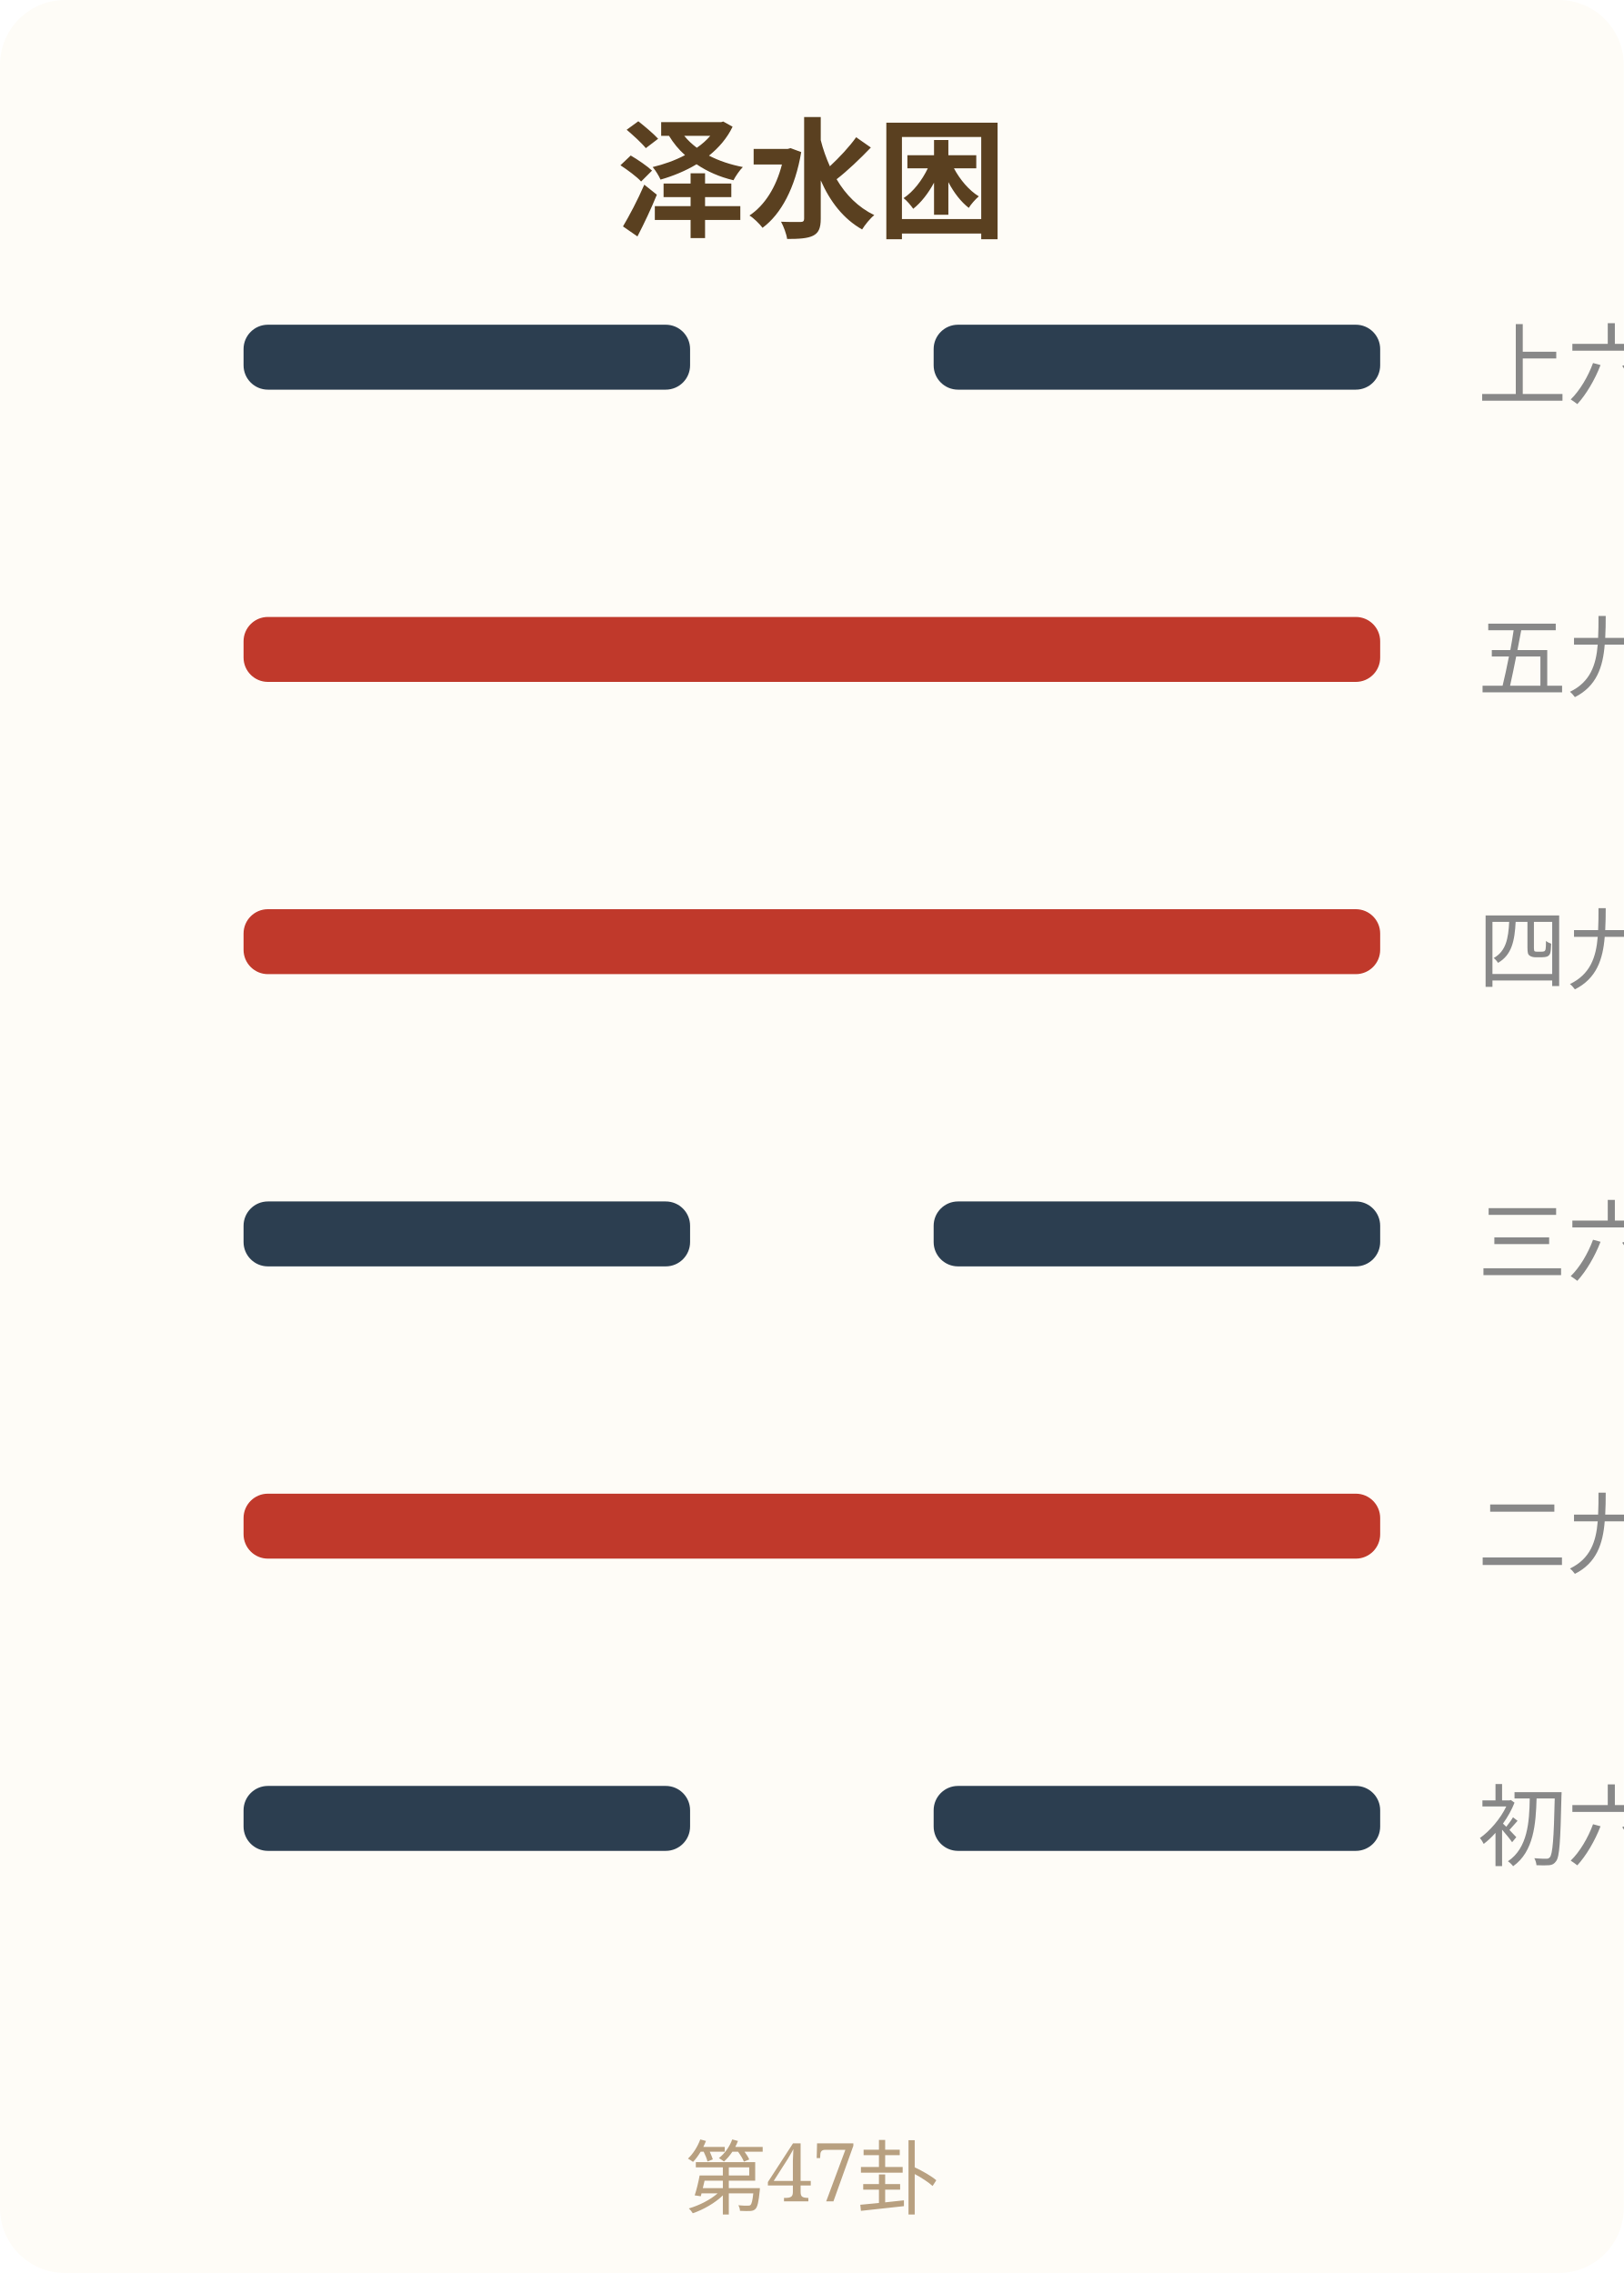
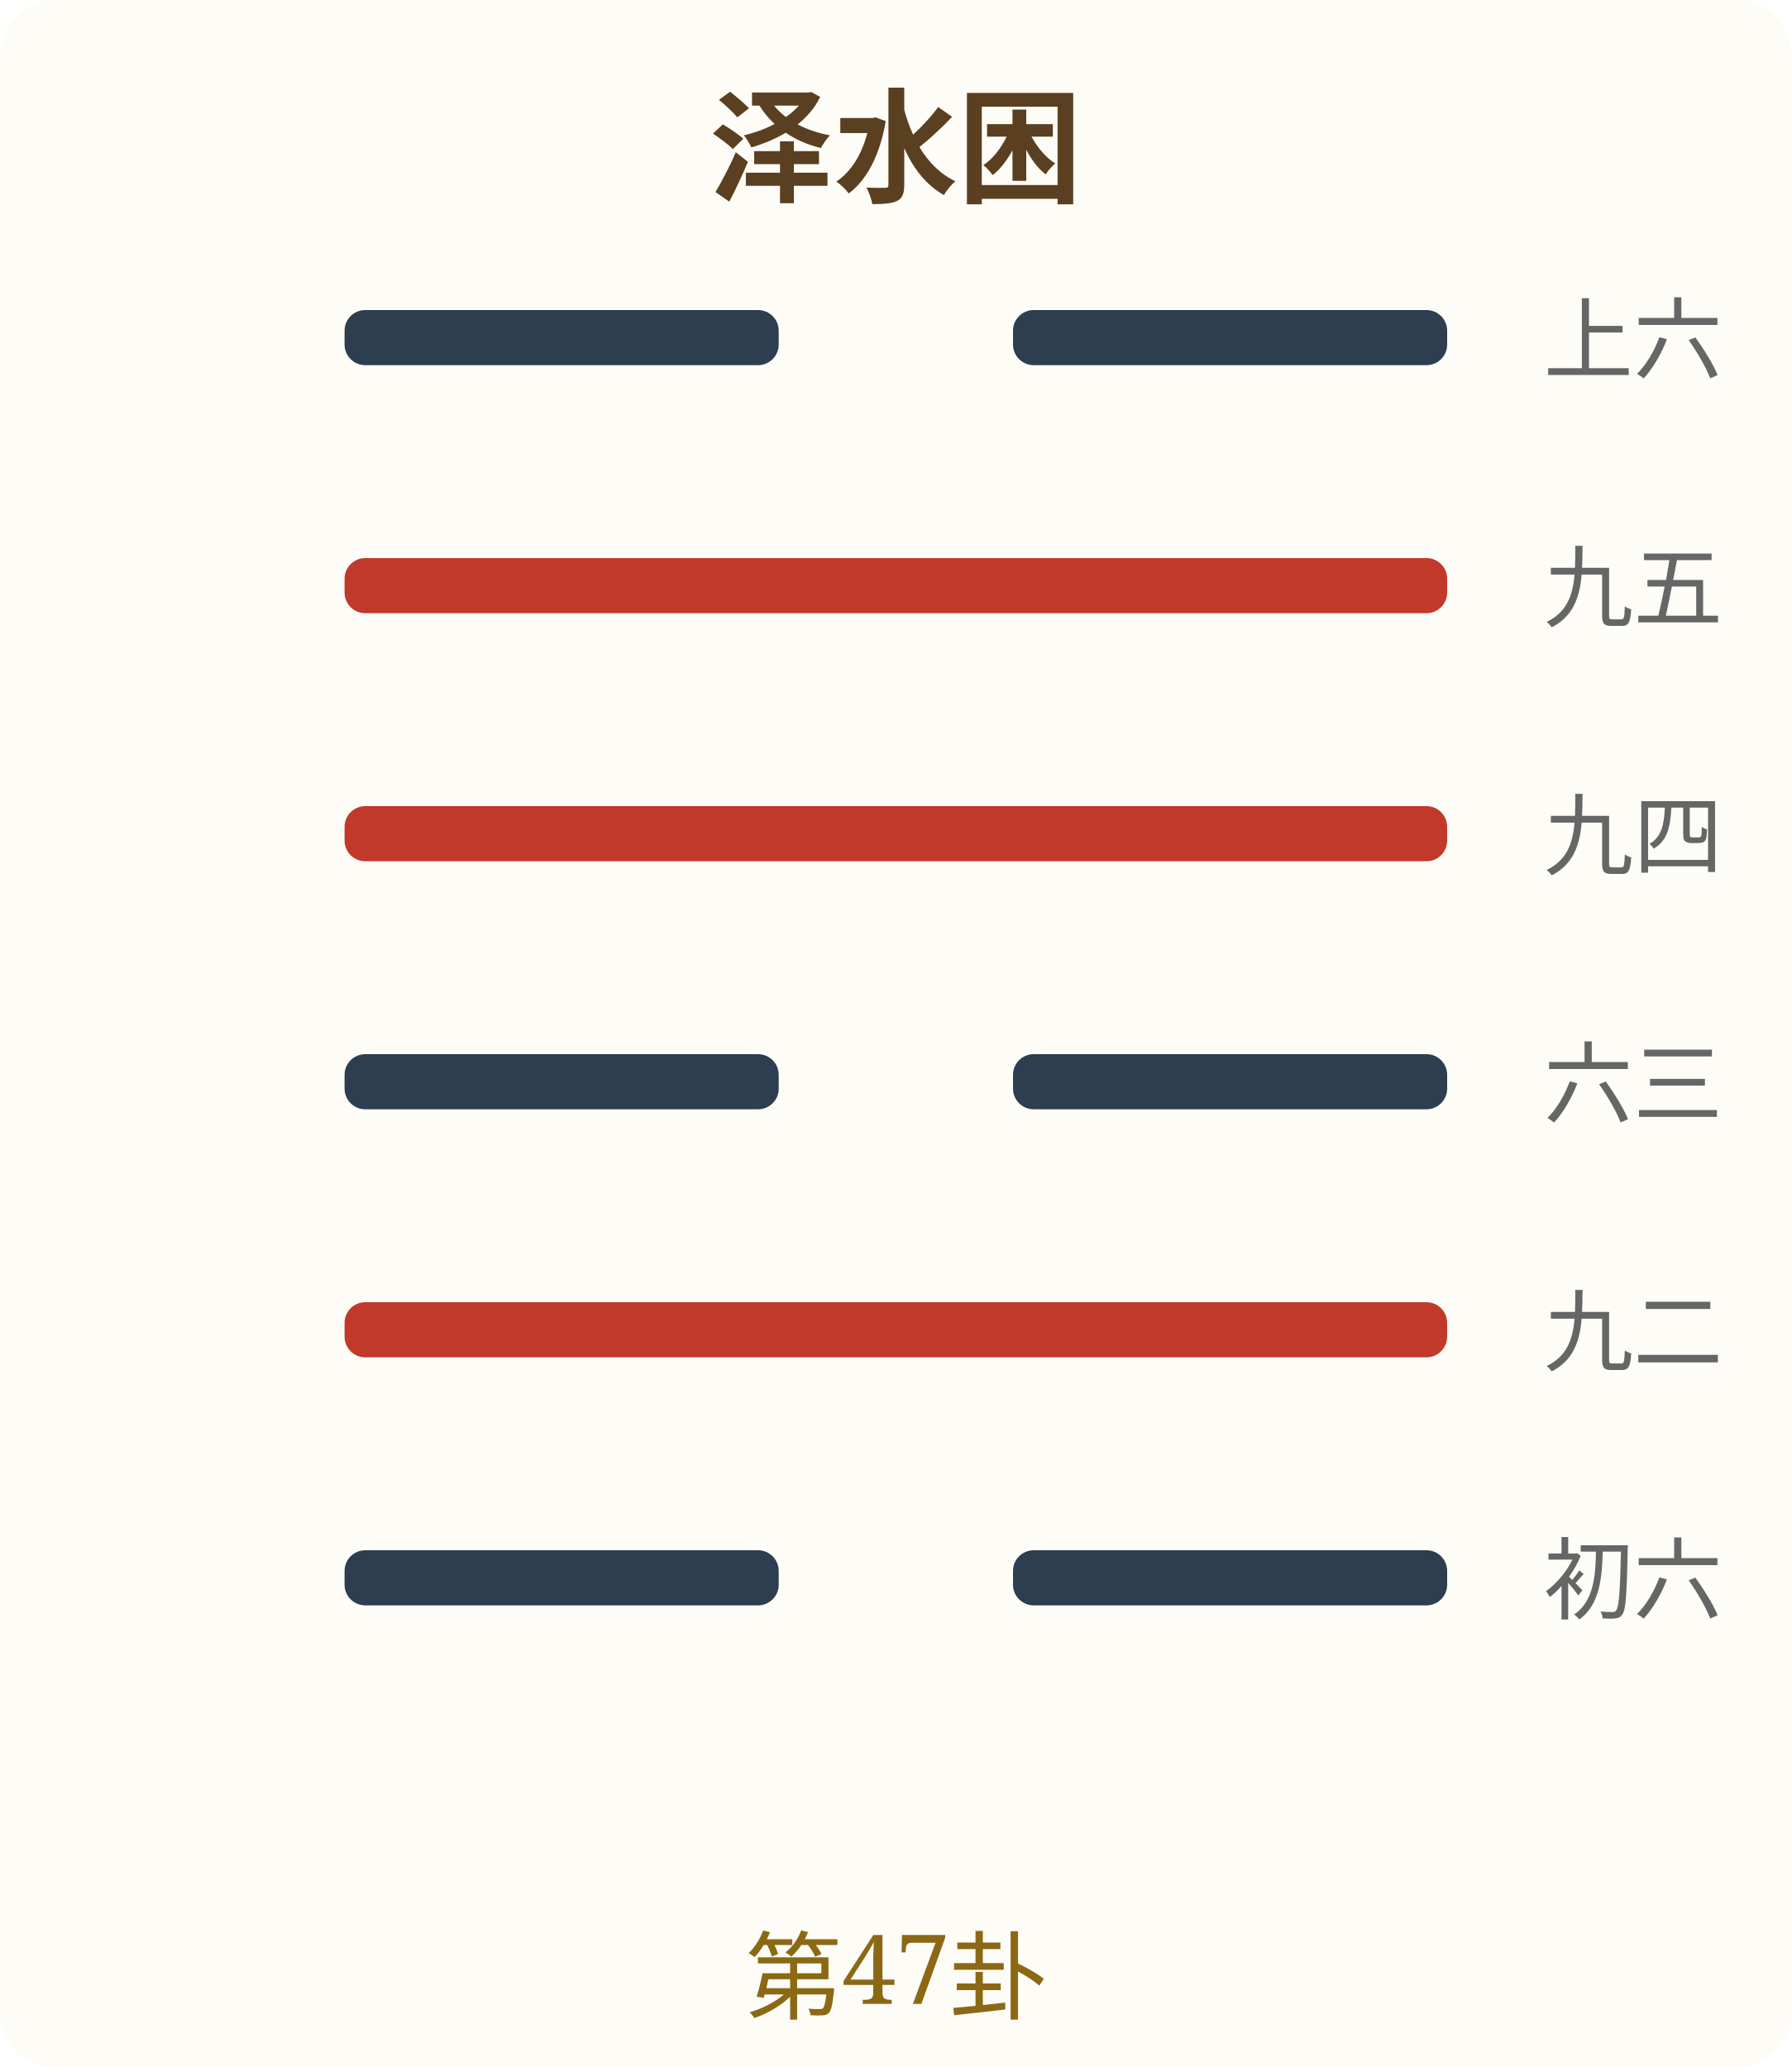
- <svg xmlns="http://www.w3.org/2000/svg" viewBox="0 0 200 280" width="200" height="280">
-   <rect width="200" height="280" fill="#fefcf7" rx="8" />
-   <text x="100" y="28" text-anchor="middle" font-size="16" font-weight="bold" fill="#5a4020" font-family="serif">泽水困</text>
-   <rect x="30" y="40" width="55" height="8" rx="3" fill="#2c3e50" />
-   <rect x="115" y="40" width="55" height="8" rx="3" fill="#2c3e50" />
-   <text x="182" y="49" font-size="11" fill="#888" font-family="sans-serif">上六</text>
-   <rect x="30" y="76" width="140" height="8" rx="3" fill="#c0392b" />
-   <text x="182" y="85" font-size="11" fill="#888" font-family="sans-serif">五九</text>
-   <rect x="30" y="112" width="140" height="8" rx="3" fill="#c0392b" />
-   <text x="182" y="121" font-size="11" fill="#888" font-family="sans-serif">四九</text>
-   <rect x="30" y="148" width="55" height="8" rx="3" fill="#2c3e50" />
-   <rect x="115" y="148" width="55" height="8" rx="3" fill="#2c3e50" />
-   <text x="182" y="157" font-size="11" fill="#888" font-family="sans-serif">三六</text>
-   <rect x="30" y="184" width="140" height="8" rx="3" fill="#c0392b" />
-   <text x="182" y="193" font-size="11" fill="#888" font-family="sans-serif">二九</text>
-   <rect x="30" y="220" width="55" height="8" rx="3" fill="#2c3e50" />
-   <rect x="115" y="220" width="55" height="8" rx="3" fill="#2c3e50" />
-   <text x="182" y="229" font-size="11" fill="#888" font-family="sans-serif">初六</text>
-   <text x="100" y="272" text-anchor="middle" font-size="10" fill="#b8a080" font-family="serif">第47卦</text>
+ <svg xmlns="http://www.w3.org/2000/svg" viewBox="0 0 260 300" width="260" height="300">
+   <rect width="260" height="300" fill="#fefcf7" rx="8" />
+   <text x="130" y="28" text-anchor="middle" font-size="18" font-weight="bold" fill="#5a4020" font-family="serif">泽水困</text>
+   <rect x="50" y="45" width="63" height="8" rx="3" fill="#2c3e50" />
+   <rect x="147" y="45" width="63" height="8" rx="3" fill="#2c3e50" />
+   <text x="224" y="54" font-size="13" fill="#666" font-family="sans-serif">上六</text>
+   <rect x="50" y="81" width="160" height="8" rx="3" fill="#c0392b" />
+   <text x="224" y="90" font-size="13" fill="#666" font-family="sans-serif">九五</text>
+   <rect x="50" y="117" width="160" height="8" rx="3" fill="#c0392b" />
+   <text x="224" y="126" font-size="13" fill="#666" font-family="sans-serif">九四</text>
+   <rect x="50" y="153" width="63" height="8" rx="3" fill="#2c3e50" />
+   <rect x="147" y="153" width="63" height="8" rx="3" fill="#2c3e50" />
+   <text x="224" y="162" font-size="13" fill="#666" font-family="sans-serif">六三</text>
+   <rect x="50" y="189" width="160" height="8" rx="3" fill="#c0392b" />
+   <text x="224" y="198" font-size="13" fill="#666" font-family="sans-serif">九二</text>
+   <rect x="50" y="225" width="63" height="8" rx="3" fill="#2c3e50" />
+   <rect x="147" y="225" width="63" height="8" rx="3" fill="#2c3e50" />
+   <text x="224" y="234" font-size="13" fill="#666" font-family="sans-serif">初六</text>
+   <text x="130" y="292" text-anchor="middle" font-size="14" fill="#8b6914" font-family="serif">第47卦</text>
</svg>
